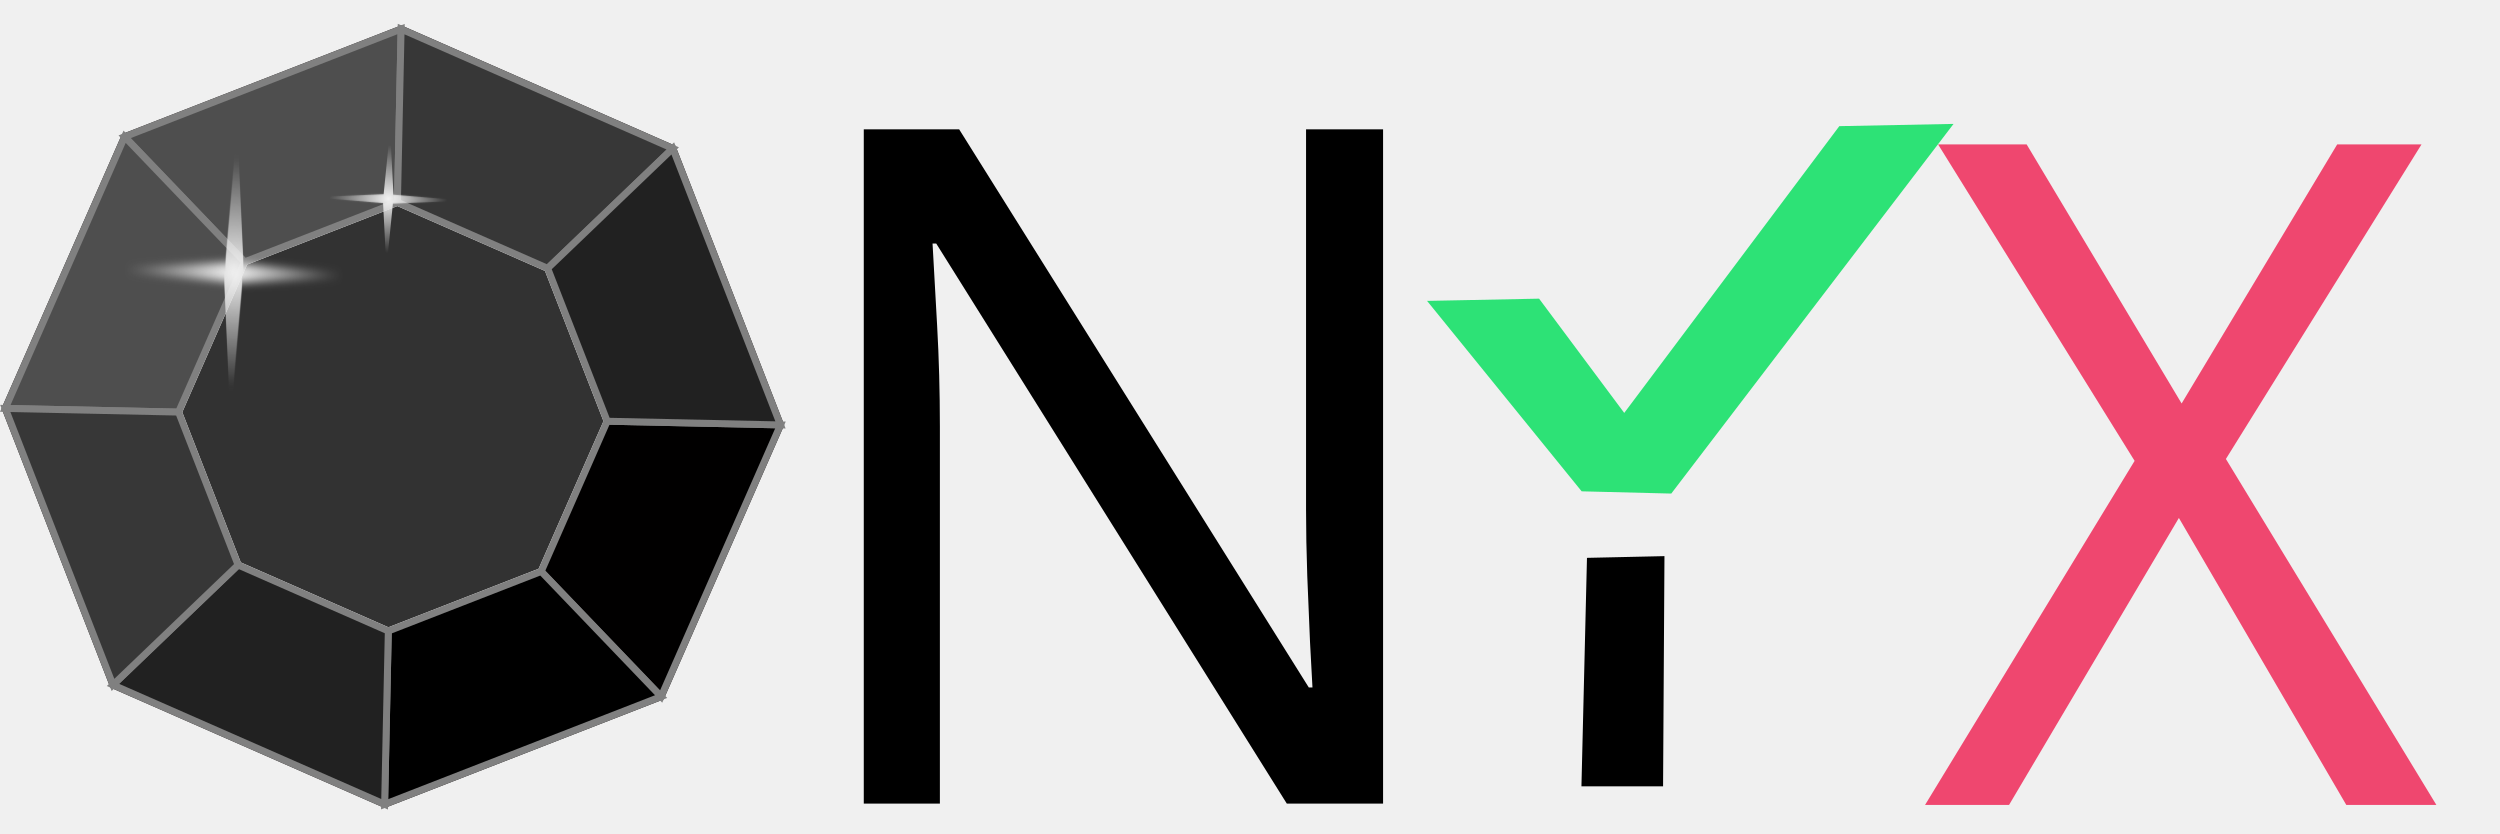
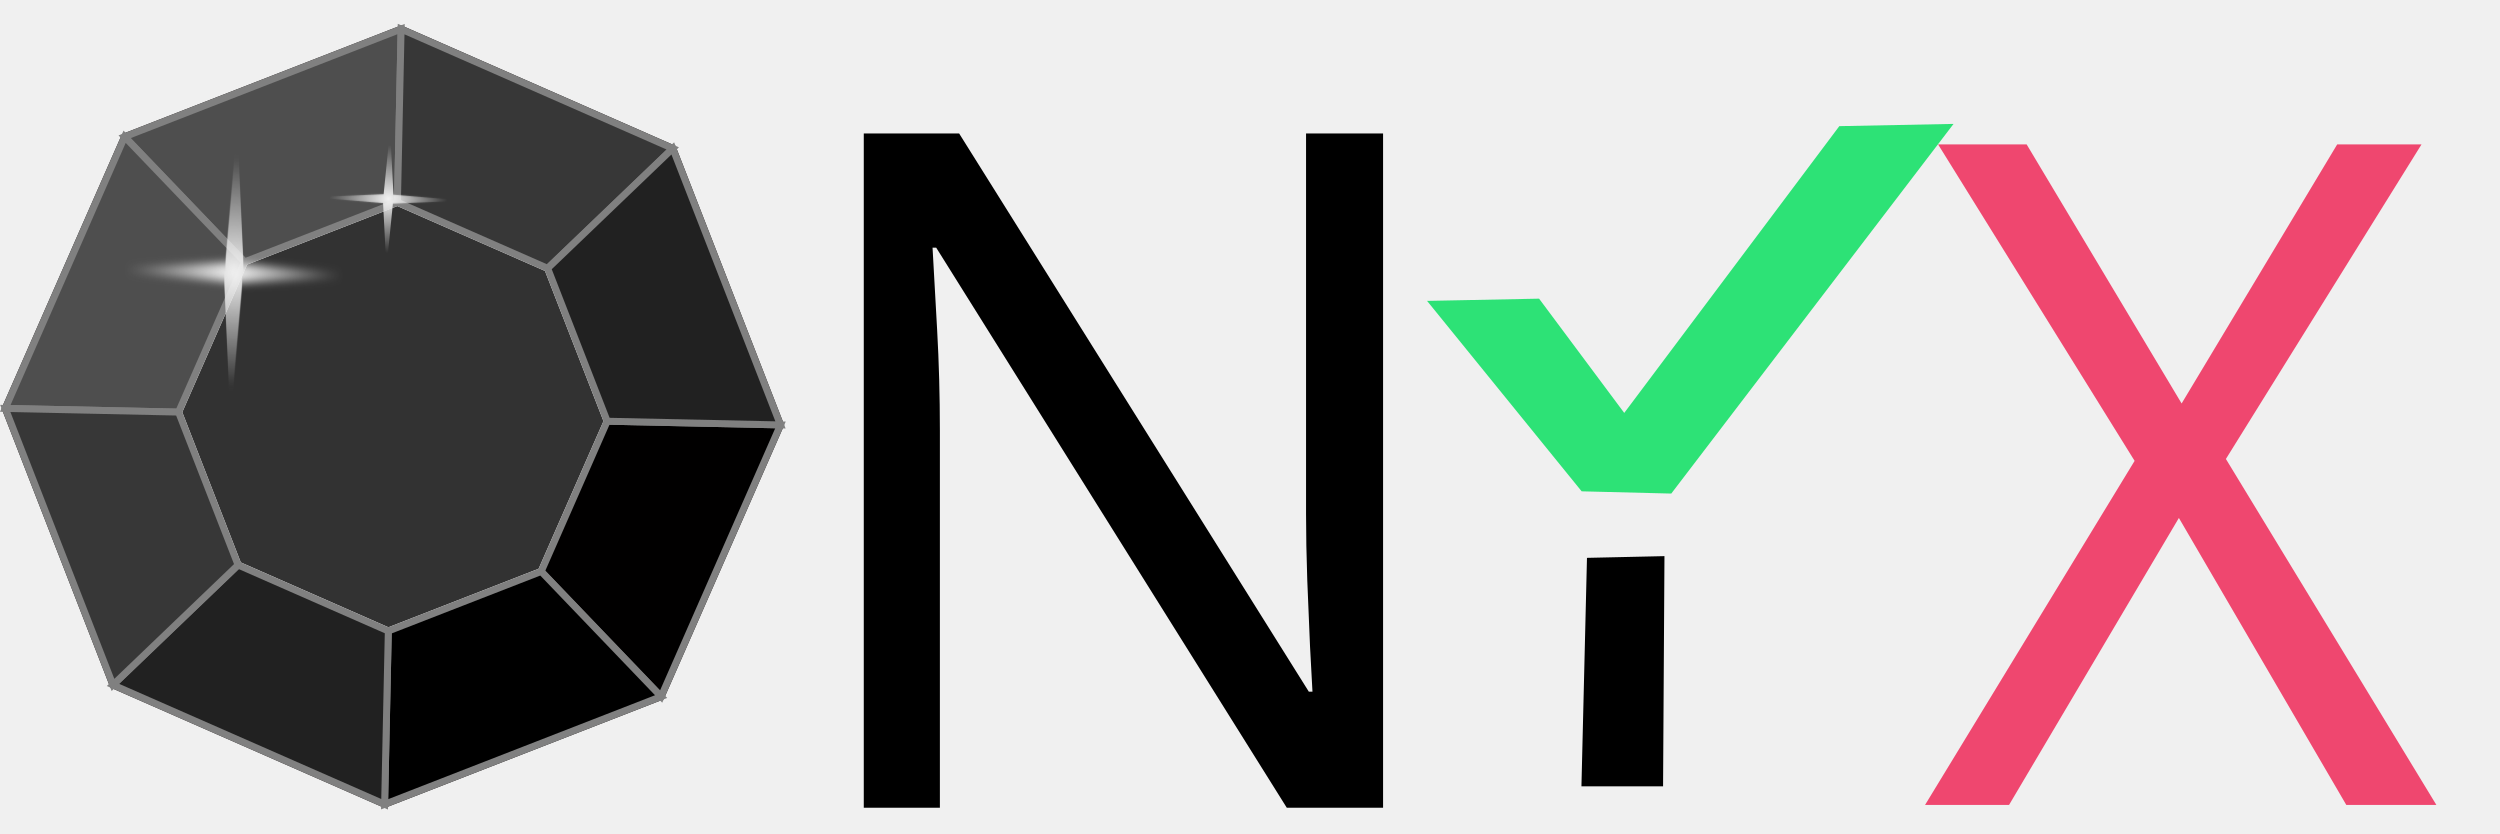
<svg xmlns="http://www.w3.org/2000/svg" xmlns:xlink="http://www.w3.org/1999/xlink" version="1.1" viewBox="0 0 125.963 39.59" height="120" width="360">
  <defs>
    <linearGradient id="linearGradient3004">
      <stop offset="0" style="stop-color: #f2f2f2; stop-opacity: 1;" />
      <stop offset="1" style="stop-color: #f2f2f2; stop-opacity: 0;" />
    </linearGradient>
    <linearGradient id="linearGradient2837">
      <stop offset="0" style="stop-color: #ffffff; stop-opacity: 1;" />
      <stop offset="1" style="stop-color: #ffffff; stop-opacity: 0;" />
    </linearGradient>
    <radialGradient gradientUnits="userSpaceOnUse" r="26.458" fy="-123.132" fx="275.042" cy="-123.132" cx="275.042" id="radialGradient3006" xlink:href="#linearGradient3004" />
    <radialGradient r="26.458" fy="-123.132" fx="275.042" cy="-123.132" cx="275.042" gradientUnits="userSpaceOnUse" id="radialGradient3010" xlink:href="#linearGradient3004" />
    <filter height="1.047" y="-0.023" width="1.049" x="-0.025" id="filter3164" style="color-interpolation-filters: sRGB;">
      <feGaussianBlur stdDeviation="0.682" />
    </filter>
    <filter height="1.025" y="-0.013" width="1.023" x="-0.011" id="filter3176" style="color-interpolation-filters: sRGB;">
      <feGaussianBlur stdDeviation="0.341" />
    </filter>
  </defs>
  <g style="display: inline;" transform="translate(-130.0259,164.3989)">
    <path d="m 163.337,-130.5 -13.931,5.426 -13.688,-6.014 -5.426,-13.931 6.014,-13.688 13.931,-5.426 13.688,6.014 5.426,13.931 z" style="fill: none; stroke: #1c1616; stroke-width: 0.35; stroke-miterlimit: 4;" />
    <path style="fill: #323232; stroke: #ffffff; stroke-width: 0.35; stroke-miterlimit: 4;" d="m 157.295,-136.805 -7.704,3.001 -7.569,-3.326 -3.001,-7.704 3.326,-7.569 7.704,-3.001 7.569,3.326 3.001,7.704 z" />
    <path d="m 136.305,-158.707 6.042,6.304 7.704,-3.001 0.186,-8.73 z" style="fill:#4e4e4e; stroke:#808080; stroke-width: 0.35; stroke-linecap: butt; stroke-linejoin: miter; stroke-miterlimit: 4;" />
    <path d="m 150.051,-155.403 c 7.569,3.326 7.569,3.326 7.569,3.326 l 6.304,-6.042 -13.688,-6.014 z" style="fill: #373737; stroke: #808080; stroke-width: 0.35; stroke-linecap: butt; stroke-linejoin: miter; stroke-miterlimit: 4;" />
    <path d="m 160.621,-144.374 -3.326,7.569 6.042,6.304 6.014,-13.688 z" style="fill: #010000; stroke: #808080; stroke-width: 0.35; stroke-linecap: butt; stroke-linejoin: miter; stroke-miterlimit: 4;" />
    <path d="m 149.591,-133.804 -0.186,8.73 13.931,-5.426 -6.042,-6.304 z" style="fill: #000000; stroke: #808080; stroke-width: 0.35; stroke-linecap: butt; stroke-linejoin: miter; stroke-miterlimit: 4;" />
    <path d="m 142.347,-152.403 -3.326,7.569 -8.73,-0.186 6.014,-13.688 z" style="fill: #4e4e4e; stroke: #808080; stroke-width: 0.35; stroke-linecap: butt; stroke-linejoin: miter; stroke-miterlimit: 4;" />
    <path d="m 142.022,-137.13 7.569,3.326 -0.186,8.73 -13.688,-6.014 z" style="fill: #212121; stroke: #808080; stroke-width: 0.35; stroke-linecap: butt; stroke-linejoin: miter; stroke-miterlimit: 4;" />
    <path d="m 139.021,-144.834 3.001,7.704 -6.304,6.042 -5.426,-13.931 z" style="fill: #373737; stroke: #808080; stroke-width: 0.35; stroke-linecap: butt; stroke-linejoin: miter; stroke-miterlimit: 4;" />
    <path d="m 163.924,-158.12 -6.304,6.042 3.001,7.704 8.73,0.186 z" style="fill: #212121; stroke: #808080; stroke-width: 0.35; stroke-linecap: butt; stroke-linejoin: miter; stroke-miterlimit: 4;" />
    <path transform="matrix(0.06854674, 0.0812797, -0.08871413, 0.06280238, 119.8123, -170.1978)" d="m 301.5,-101.634 -26.24,-18.379 -21.715,23.34 18.379,-26.24 -23.34,-21.715 26.24,18.379 21.715,-23.34 -18.379,26.24 z" style="fill: url(#radialGradient3006); stroke: none; filter: url(#filter3176);" />
    <path style="fill: url(#radialGradient3010); stroke: none; filter: url(#filter3164);" d="m 301.5,-101.634 -26.24,-18.379 -21.715,23.34 18.379,-26.24 -23.34,-21.715 26.24,18.379 21.715,-23.34 -18.379,26.24 z" transform="matrix(0.1271391, 0.1708757, -0.1645452, 0.1320305, 86.57843, -182.6017)" />
    <text transform="scale(0.985606, 1.014604)" y="-123.307" x="171.534" style="font-size: 46.908px; line-height: 1.25; stroke: none;" xml:space="preserve">
-       <tspan style="font-size: 46.908px; font-family: sans-serif; stroke-width: 0.07;" y="-123.307" x="171.534">N</tspan>
+       <tspan style="font-size: 46.908px; font-family: sans-serif; stroke-width: 0.07;" y="-123.1" x="171.534">N</tspan>
    </text>
    <path d="m 222.7,-159.242 -10.837,14.449 -4.29,-5.757 -5.644,0.113 7.789,9.595 4.515,0.113 14.223,-18.626 z" style="fill: #2DE276; stroke: none;" />
    <path d="m 209.986,-137.49 -0.279,11.512 4.113,1e-5 0.07,-11.599 z" style="fill: #000000; stroke-width: 0.098px; stroke-linecap: butt; stroke-linejoin: miter;" />
    <text transform="scale(0.9779568, 1.02254)" y="-122.286" x="231.951" style="font-size: 45.59px; line-height: 1.25; fill: #EF476F; stroke: none;" xml:space="preserve">
      <tspan style="font-size: 45.59px; font-family: sans-serif; fill: #EF476F;" y="-122.286" x="231.951">X</tspan>
    </text>
  </g>
</svg>
